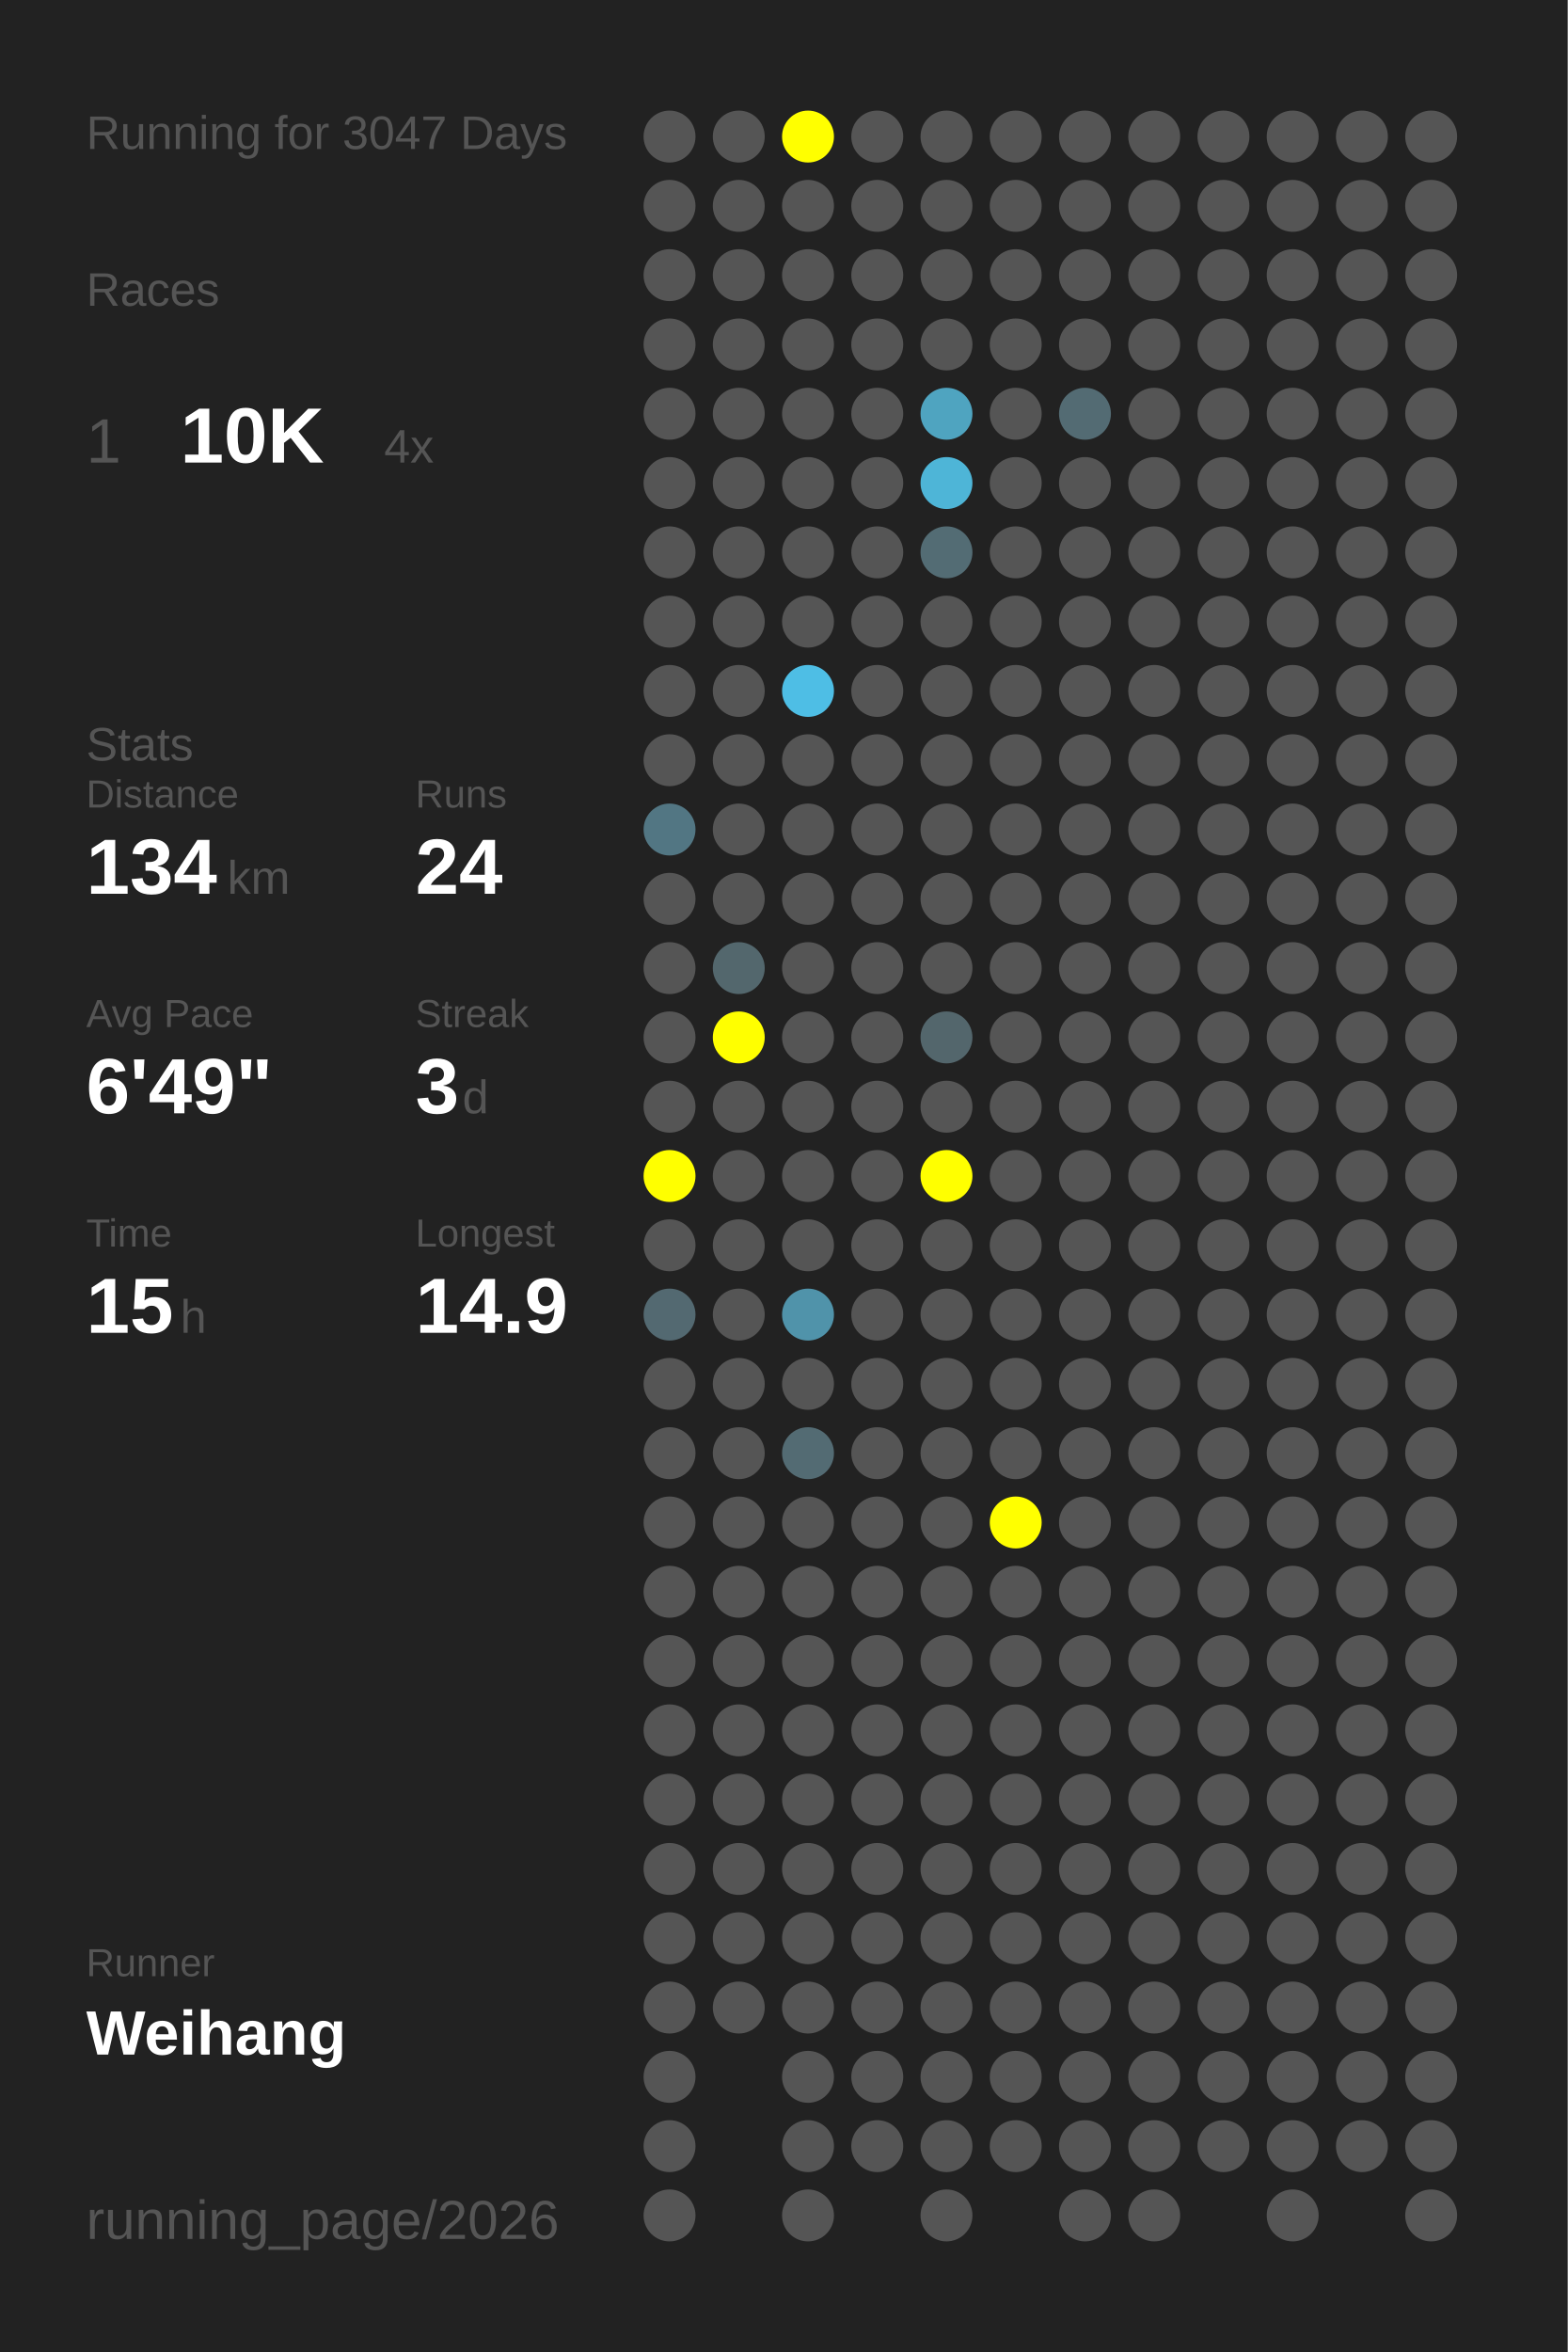
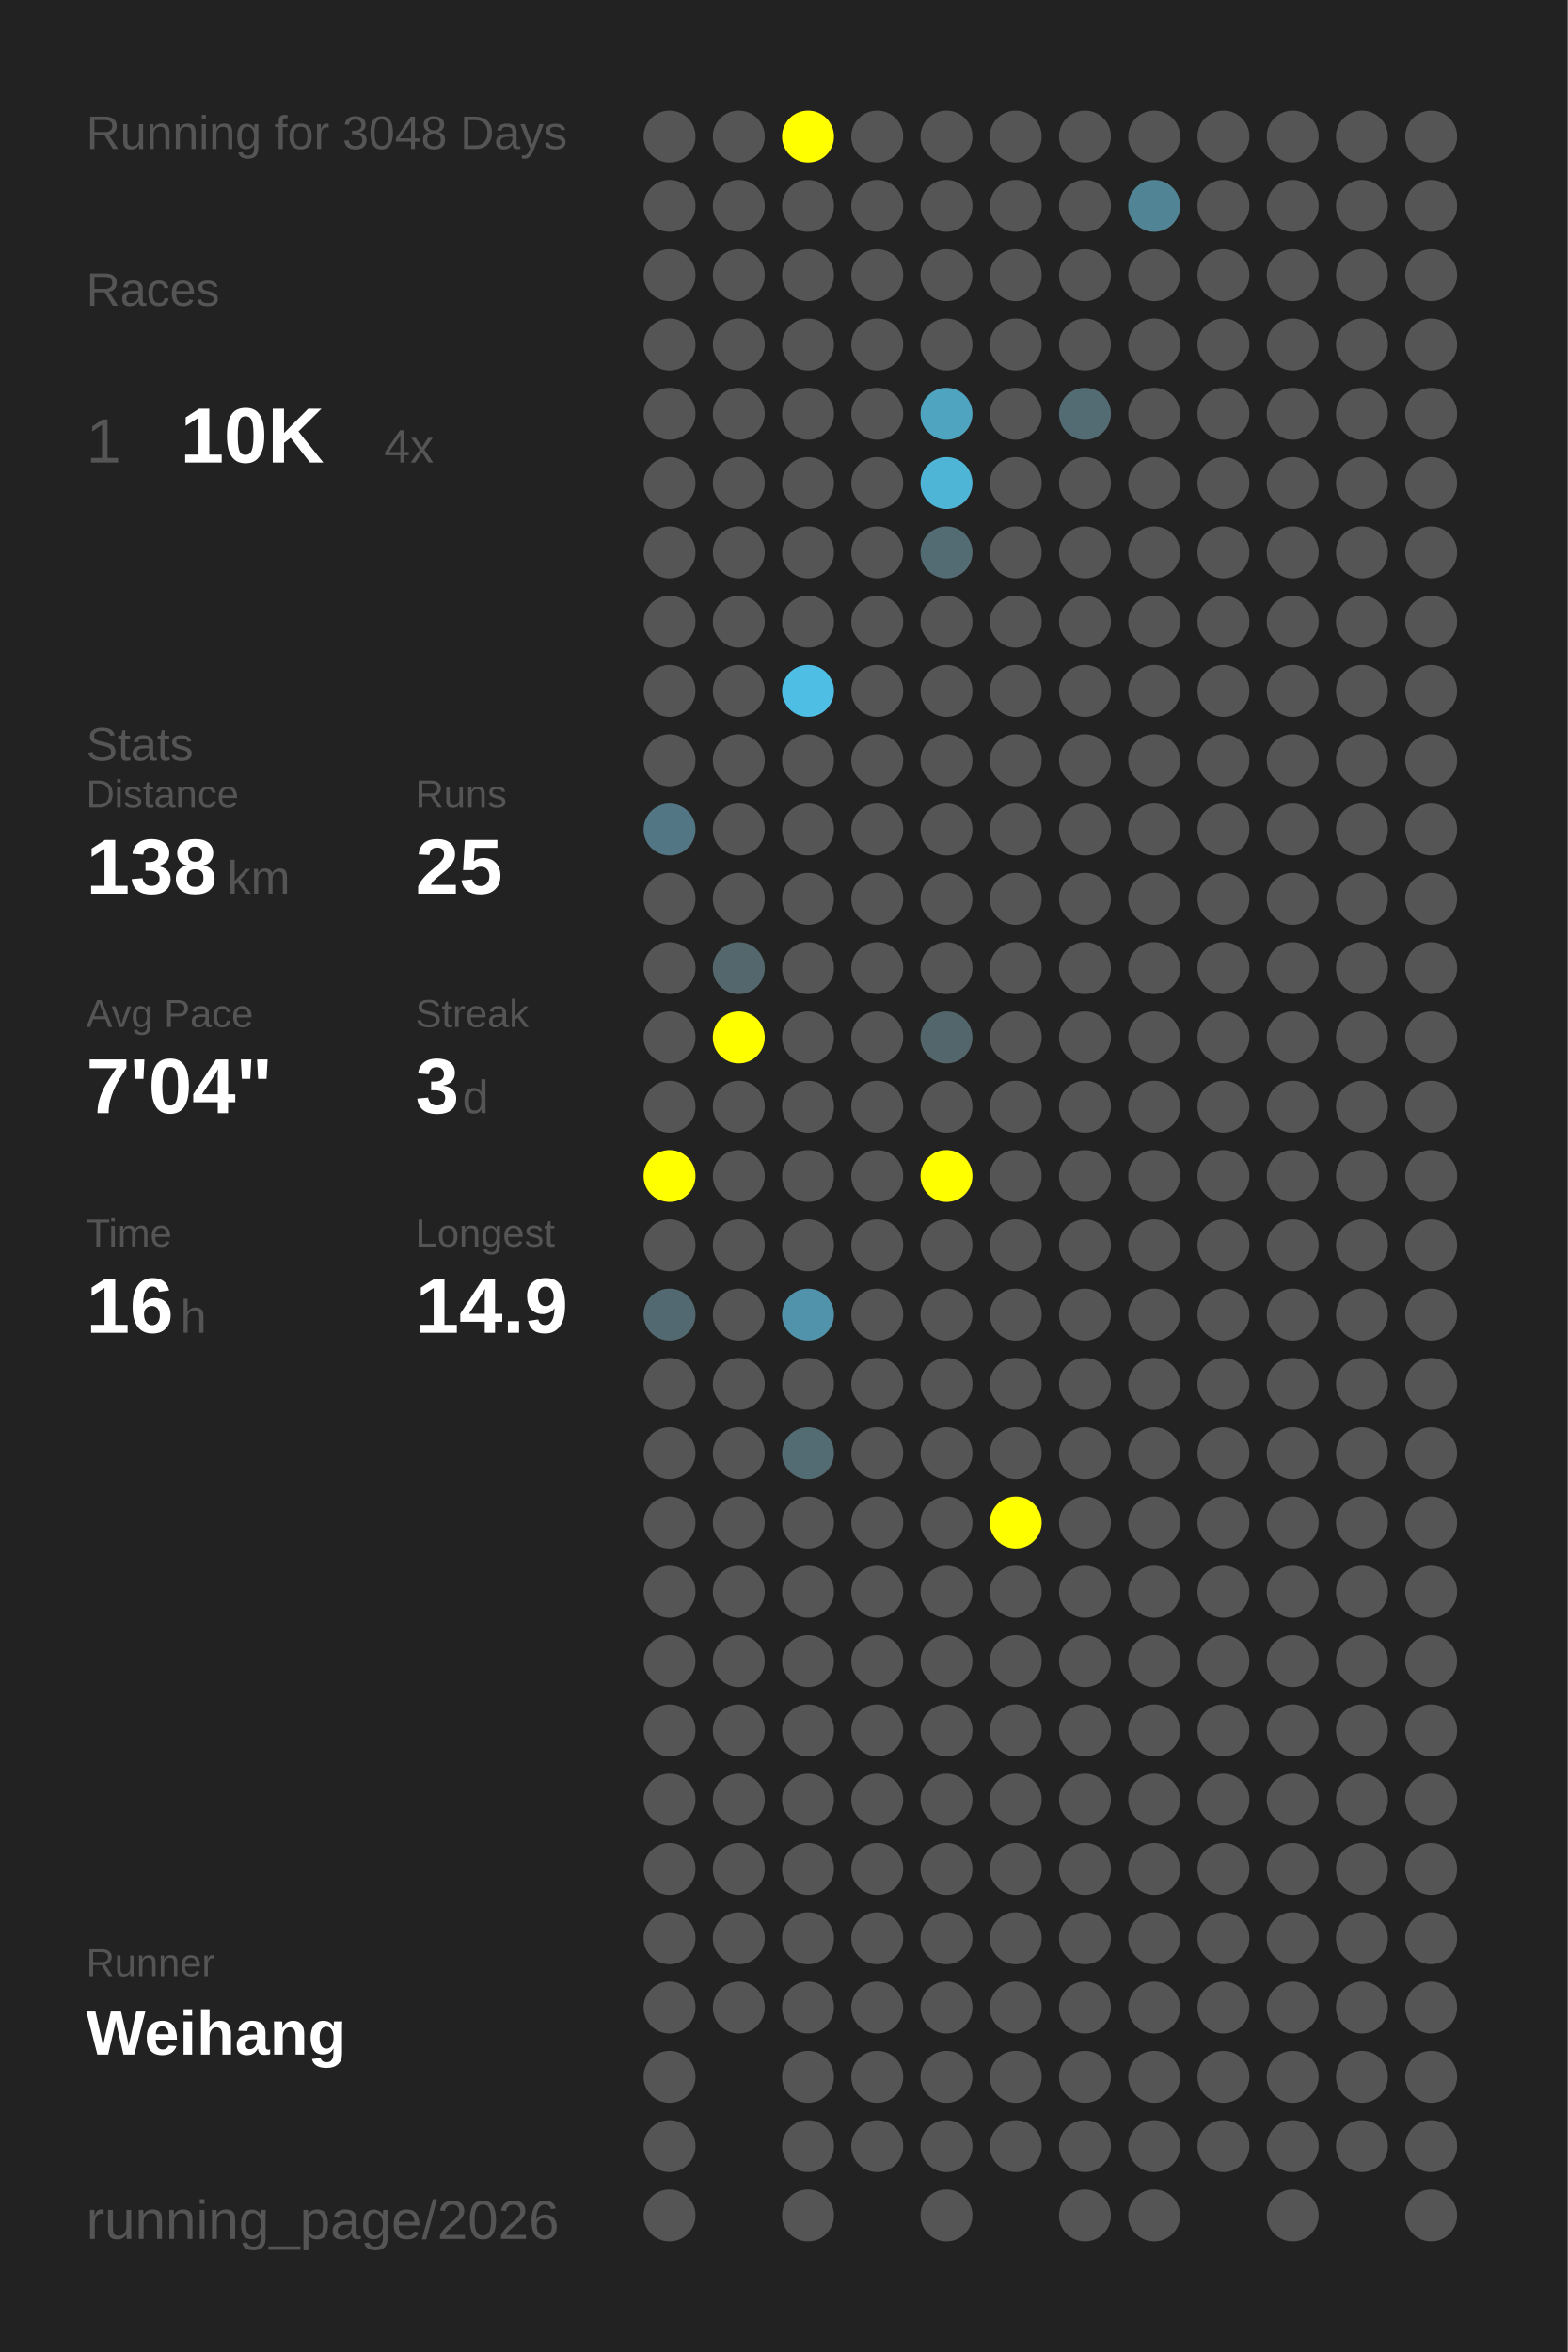
<svg xmlns="http://www.w3.org/2000/svg" baseProfile="full" height="300mm" version="1.1" viewBox="0,0,200,300" width="200mm">
  <defs />
  <rect fill="#222222" height="300" width="200" x="0" y="0" />
-   <text fill="#555555" style="font-size:6px; font-family:Arial;" x="11" y="19">Running for 3047 Days</text>
+   <text fill="#555555" style="font-size:6px; font-family:Arial;" x="11" y="19">Running for 3048 Days</text>
  <text fill="#555555" style="font-size:6px; font-family:Arial;" x="11" y="39">Races</text>
  <text fill="#555555" style="font-size:8px; font-family:Arial;" x="11" y="59">1</text>
  <text fill="#FFFFFF" style="font-size:10px; font-family:Arial; font-weight:bold;" x="23" y="59">10K</text>
  <text fill="#555555" style="font-size:6px; font-family:Arial;" x="49" y="59">4x</text>
  <text fill="#555555" style="font-size:6px; font-family:Arial;" x="11" y="97">Stats</text>
  <text fill="#555555" style="font-size:5px; font-family:Arial;" x="11" y="103">Distance</text>
-   <text fill="#FFFFFF" style="font-size:10px; font-family:Arial; font-weight:bold;" x="11" y="114">134</text>
+   <text fill="#FFFFFF" style="font-size:10px; font-family:Arial; font-weight:bold;" x="11" y="114">138</text>
  <text fill="#555555" style="font-size:6px; font-family:Arial;" x="29" y="114">km</text>
  <text fill="#555555" style="font-size:5px; font-family:Arial;" x="53" y="103">Runs</text>
-   <text fill="#FFFFFF" style="font-size:10px; font-family:Arial; font-weight:bold;" x="53" y="114">24</text>
+   <text fill="#FFFFFF" style="font-size:10px; font-family:Arial; font-weight:bold;" x="53" y="114">25</text>
  <text fill="#555555" style="font-size:5px; font-family:Arial;" x="11" y="131">Avg Pace</text>
-   <text fill="#FFFFFF" style="font-size:10px; font-family:Arial; font-weight:bold;" x="11" y="142">6'49"</text>
+   <text fill="#FFFFFF" style="font-size:10px; font-family:Arial; font-weight:bold;" x="11" y="142">7'04"</text>
  <text fill="#555555" style="font-size:5px; font-family:Arial;" x="53" y="131">Streak</text>
  <text fill="#FFFFFF" style="font-size:10px; font-family:Arial; font-weight:bold;" x="53" y="142">3</text>
  <text fill="#555555" style="font-size:6px; font-family:Arial;" x="59" y="142">d</text>
  <text fill="#555555" style="font-size:5px; font-family:Arial;" x="11" y="159">Time</text>
-   <text fill="#FFFFFF" style="font-size:10px; font-family:Arial; font-weight:bold;" x="11" y="170">15</text>
+   <text fill="#FFFFFF" style="font-size:10px; font-family:Arial; font-weight:bold;" x="11" y="170">16</text>
  <text fill="#555555" style="font-size:6px; font-family:Arial;" x="23" y="170">h</text>
  <text fill="#555555" style="font-size:5px; font-family:Arial;" x="53" y="159">Longest</text>
  <text fill="#FFFFFF" style="font-size:10px; font-family:Arial; font-weight:bold;" x="53" y="170">14.9</text>
  <text fill="#555555" style="font-size:5px; font-family:Arial;" x="11" y="252.065">Runner</text>
  <text fill="#FFFFFF" style="font-size:8px; font-family:Arial; font-weight:bold;" x="11" y="262.065">Weihang</text>
  <text fill="#555555" style="font-size:7px; font-family:Arial;" x="11" y="285.581">running_page/2026</text>
  <circle cx="85.417" cy="17.419" fill="#555555" r="3.312" />
  <circle cx="85.417" cy="26.258" fill="#555555" r="3.312" />
  <circle cx="85.417" cy="35.097" fill="#555555" r="3.312" />
  <circle cx="85.417" cy="43.935" fill="#555555" r="3.312" />
  <circle cx="85.417" cy="52.774" fill="#555555" r="3.312" />
  <circle cx="85.417" cy="61.613" fill="#555555" r="3.312" />
  <circle cx="85.417" cy="70.452" fill="#555555" r="3.312" />
  <circle cx="85.417" cy="79.29" fill="#555555" r="3.312" />
  <circle cx="85.417" cy="88.129" fill="#555555" r="3.312" />
  <circle cx="85.417" cy="96.968" fill="#555555" r="3.312" />
  <circle cx="85.417" cy="105.806" fill="#527683" r="3.312" />
  <circle cx="85.417" cy="114.645" fill="#555555" r="3.312" />
  <circle cx="85.417" cy="123.484" fill="#555555" r="3.312" />
  <circle cx="85.417" cy="132.323" fill="#555555" r="3.312" />
  <circle cx="85.417" cy="141.161" fill="#555555" r="3.312" />
  <circle cx="85.417" cy="150" fill="#FFFF00" r="3.312" />
  <circle cx="85.417" cy="158.839" fill="#555555" r="3.312" />
  <circle cx="85.417" cy="167.677" fill="#536971" r="3.312" />
  <circle cx="85.417" cy="176.516" fill="#555555" r="3.312" />
  <circle cx="85.417" cy="185.355" fill="#555555" r="3.312" />
  <circle cx="85.417" cy="194.194" fill="#555555" r="3.312" />
  <circle cx="85.417" cy="203.032" fill="#555555" r="3.312" />
  <circle cx="85.417" cy="211.871" fill="#555555" r="3.312" />
  <circle cx="85.417" cy="220.71" fill="#555555" r="3.312" />
  <circle cx="85.417" cy="229.548" fill="#555555" r="3.312" />
  <circle cx="85.417" cy="238.387" fill="#555555" r="3.312" />
  <circle cx="85.417" cy="247.226" fill="#555555" r="3.312" />
  <circle cx="85.417" cy="256.065" fill="#555555" r="3.312" />
  <circle cx="85.417" cy="264.903" fill="#555555" r="3.312" />
  <circle cx="85.417" cy="273.742" fill="#555555" r="3.312" />
  <circle cx="85.417" cy="282.581" fill="#555555" r="3.312" />
  <circle cx="94.25" cy="17.419" fill="#555555" r="3.312" />
  <circle cx="94.25" cy="26.258" fill="#555555" r="3.312" />
  <circle cx="94.25" cy="35.097" fill="#555555" r="3.312" />
  <circle cx="94.25" cy="43.935" fill="#555555" r="3.312" />
  <circle cx="94.25" cy="52.774" fill="#555555" r="3.312" />
  <circle cx="94.25" cy="61.613" fill="#555555" r="3.312" />
  <circle cx="94.25" cy="70.452" fill="#555555" r="3.312" />
  <circle cx="94.25" cy="79.29" fill="#555555" r="3.312" />
  <circle cx="94.25" cy="88.129" fill="#555555" r="3.312" />
  <circle cx="94.25" cy="96.968" fill="#555555" r="3.312" />
  <circle cx="94.25" cy="105.806" fill="#555555" r="3.312" />
  <circle cx="94.25" cy="114.645" fill="#555555" r="3.312" />
  <circle cx="94.25" cy="123.484" fill="#53676d" r="3.312" />
  <circle cx="94.25" cy="132.323" fill="#FFFF00" r="3.312" />
  <circle cx="94.25" cy="141.161" fill="#555555" r="3.312" />
  <circle cx="94.25" cy="150" fill="#555555" r="3.312" />
  <circle cx="94.25" cy="158.839" fill="#555555" r="3.312" />
  <circle cx="94.25" cy="167.677" fill="#555555" r="3.312" />
  <circle cx="94.25" cy="176.516" fill="#555555" r="3.312" />
  <circle cx="94.25" cy="185.355" fill="#555555" r="3.312" />
  <circle cx="94.25" cy="194.194" fill="#555555" r="3.312" />
  <circle cx="94.25" cy="203.032" fill="#555555" r="3.312" />
  <circle cx="94.25" cy="211.871" fill="#555555" r="3.312" />
  <circle cx="94.25" cy="220.71" fill="#555555" r="3.312" />
  <circle cx="94.25" cy="229.548" fill="#555555" r="3.312" />
  <circle cx="94.25" cy="238.387" fill="#555555" r="3.312" />
  <circle cx="94.25" cy="247.226" fill="#555555" r="3.312" />
  <circle cx="94.25" cy="256.065" fill="#555555" r="3.312" />
  <circle cx="103.083" cy="17.419" fill="#FFFF00" r="3.312" />
  <circle cx="103.083" cy="26.258" fill="#555555" r="3.312" />
  <circle cx="103.083" cy="35.097" fill="#555555" r="3.312" />
  <circle cx="103.083" cy="43.935" fill="#555555" r="3.312" />
  <circle cx="103.083" cy="52.774" fill="#555555" r="3.312" />
  <circle cx="103.083" cy="61.613" fill="#555555" r="3.312" />
  <circle cx="103.083" cy="70.452" fill="#555555" r="3.312" />
  <circle cx="103.083" cy="79.29" fill="#555555" r="3.312" />
  <circle cx="103.083" cy="88.129" fill="#4ebee5" r="3.312" />
  <circle cx="103.083" cy="96.968" fill="#555555" r="3.312" />
  <circle cx="103.083" cy="105.806" fill="#555555" r="3.312" />
  <circle cx="103.083" cy="114.645" fill="#555555" r="3.312" />
  <circle cx="103.083" cy="123.484" fill="#555555" r="3.312" />
  <circle cx="103.083" cy="132.323" fill="#555555" r="3.312" />
  <circle cx="103.083" cy="141.161" fill="#555555" r="3.312" />
  <circle cx="103.083" cy="150" fill="#555555" r="3.312" />
  <circle cx="103.083" cy="158.839" fill="#555555" r="3.312" />
  <circle cx="103.083" cy="167.677" fill="#5093aa" r="3.312" />
  <circle cx="103.083" cy="176.516" fill="#555555" r="3.312" />
  <circle cx="103.083" cy="185.355" fill="#536b73" r="3.312" />
  <circle cx="103.083" cy="194.194" fill="#555555" r="3.312" />
  <circle cx="103.083" cy="203.032" fill="#555555" r="3.312" />
  <circle cx="103.083" cy="211.871" fill="#555555" r="3.312" />
  <circle cx="103.083" cy="220.71" fill="#555555" r="3.312" />
  <circle cx="103.083" cy="229.548" fill="#555555" r="3.312" />
  <circle cx="103.083" cy="238.387" fill="#555555" r="3.312" />
  <circle cx="103.083" cy="247.226" fill="#555555" r="3.312" />
  <circle cx="103.083" cy="256.065" fill="#555555" r="3.312" />
  <circle cx="103.083" cy="264.903" fill="#555555" r="3.312" />
  <circle cx="103.083" cy="273.742" fill="#555555" r="3.312" />
  <circle cx="103.083" cy="282.581" fill="#555555" r="3.312" />
  <circle cx="111.917" cy="17.419" fill="#555555" r="3.312" />
  <circle cx="111.917" cy="26.258" fill="#555555" r="3.312" />
  <circle cx="111.917" cy="35.097" fill="#555555" r="3.312" />
  <circle cx="111.917" cy="43.935" fill="#555555" r="3.312" />
  <circle cx="111.917" cy="52.774" fill="#555555" r="3.312" />
  <circle cx="111.917" cy="61.613" fill="#555555" r="3.312" />
  <circle cx="111.917" cy="70.452" fill="#555555" r="3.312" />
  <circle cx="111.917" cy="79.29" fill="#555555" r="3.312" />
  <circle cx="111.917" cy="88.129" fill="#555555" r="3.312" />
  <circle cx="111.917" cy="96.968" fill="#555555" r="3.312" />
  <circle cx="111.917" cy="105.806" fill="#555555" r="3.312" />
  <circle cx="111.917" cy="114.645" fill="#555555" r="3.312" />
  <circle cx="111.917" cy="123.484" fill="#555555" r="3.312" />
  <circle cx="111.917" cy="132.323" fill="#555555" r="3.312" />
  <circle cx="111.917" cy="141.161" fill="#555555" r="3.312" />
  <circle cx="111.917" cy="150" fill="#555555" r="3.312" />
  <circle cx="111.917" cy="158.839" fill="#555555" r="3.312" />
  <circle cx="111.917" cy="167.677" fill="#555555" r="3.312" />
  <circle cx="111.917" cy="176.516" fill="#555555" r="3.312" />
  <circle cx="111.917" cy="185.355" fill="#555555" r="3.312" />
  <circle cx="111.917" cy="194.194" fill="#555555" r="3.312" />
  <circle cx="111.917" cy="203.032" fill="#555555" r="3.312" />
  <circle cx="111.917" cy="211.871" fill="#555555" r="3.312" />
  <circle cx="111.917" cy="220.71" fill="#555555" r="3.312" />
  <circle cx="111.917" cy="229.548" fill="#555555" r="3.312" />
  <circle cx="111.917" cy="238.387" fill="#555555" r="3.312" />
  <circle cx="111.917" cy="247.226" fill="#555555" r="3.312" />
  <circle cx="111.917" cy="256.065" fill="#555555" r="3.312" />
  <circle cx="111.917" cy="264.903" fill="#555555" r="3.312" />
  <circle cx="111.917" cy="273.742" fill="#555555" r="3.312" />
  <circle cx="120.75" cy="17.419" fill="#555555" r="3.312" />
  <circle cx="120.75" cy="26.258" fill="#555555" r="3.312" />
  <circle cx="120.75" cy="35.097" fill="#555555" r="3.312" />
  <circle cx="120.75" cy="43.935" fill="#555555" r="3.312" />
  <circle cx="120.75" cy="52.774" fill="#4fa4c0" r="3.312" />
  <circle cx="120.75" cy="61.613" fill="#4eb5d7" r="3.312" />
  <circle cx="120.75" cy="70.452" fill="#536c74" r="3.312" />
  <circle cx="120.75" cy="79.29" fill="#555555" r="3.312" />
  <circle cx="120.75" cy="88.129" fill="#555555" r="3.312" />
  <circle cx="120.75" cy="96.968" fill="#555555" r="3.312" />
  <circle cx="120.75" cy="105.806" fill="#555555" r="3.312" />
  <circle cx="120.75" cy="114.645" fill="#555555" r="3.312" />
  <circle cx="120.75" cy="123.484" fill="#555555" r="3.312" />
  <circle cx="120.75" cy="132.323" fill="#53666c" r="3.312" />
  <circle cx="120.75" cy="141.161" fill="#555555" r="3.312" />
  <circle cx="120.75" cy="150" fill="#FFFF00" r="3.312" />
  <circle cx="120.75" cy="158.839" fill="#555555" r="3.312" />
  <circle cx="120.75" cy="167.677" fill="#555555" r="3.312" />
  <circle cx="120.75" cy="176.516" fill="#555555" r="3.312" />
  <circle cx="120.75" cy="185.355" fill="#555555" r="3.312" />
  <circle cx="120.75" cy="194.194" fill="#555555" r="3.312" />
  <circle cx="120.75" cy="203.032" fill="#555555" r="3.312" />
  <circle cx="120.75" cy="211.871" fill="#555555" r="3.312" />
  <circle cx="120.75" cy="220.71" fill="#555555" r="3.312" />
  <circle cx="120.75" cy="229.548" fill="#555555" r="3.312" />
  <circle cx="120.75" cy="238.387" fill="#555555" r="3.312" />
  <circle cx="120.75" cy="247.226" fill="#555555" r="3.312" />
  <circle cx="120.75" cy="256.065" fill="#555555" r="3.312" />
  <circle cx="120.75" cy="264.903" fill="#555555" r="3.312" />
  <circle cx="120.75" cy="273.742" fill="#555555" r="3.312" />
  <circle cx="120.75" cy="282.581" fill="#555555" r="3.312" />
  <circle cx="129.583" cy="17.419" fill="#555555" r="3.312" />
  <circle cx="129.583" cy="26.258" fill="#555555" r="3.312" />
  <circle cx="129.583" cy="35.097" fill="#555555" r="3.312" />
  <circle cx="129.583" cy="43.935" fill="#555555" r="3.312" />
  <circle cx="129.583" cy="52.774" fill="#555555" r="3.312" />
  <circle cx="129.583" cy="61.613" fill="#555555" r="3.312" />
  <circle cx="129.583" cy="70.452" fill="#555555" r="3.312" />
  <circle cx="129.583" cy="79.29" fill="#555555" r="3.312" />
  <circle cx="129.583" cy="88.129" fill="#555555" r="3.312" />
  <circle cx="129.583" cy="96.968" fill="#555555" r="3.312" />
  <circle cx="129.583" cy="105.806" fill="#555555" r="3.312" />
  <circle cx="129.583" cy="114.645" fill="#555555" r="3.312" />
  <circle cx="129.583" cy="123.484" fill="#555555" r="3.312" />
  <circle cx="129.583" cy="132.323" fill="#555555" r="3.312" />
  <circle cx="129.583" cy="141.161" fill="#555555" r="3.312" />
  <circle cx="129.583" cy="150" fill="#555555" r="3.312" />
  <circle cx="129.583" cy="158.839" fill="#555555" r="3.312" />
  <circle cx="129.583" cy="167.677" fill="#555555" r="3.312" />
  <circle cx="129.583" cy="176.516" fill="#555555" r="3.312" />
  <circle cx="129.583" cy="185.355" fill="#555555" r="3.312" />
  <circle cx="129.583" cy="194.194" fill="#FFFF00" r="3.312" />
  <circle cx="129.583" cy="203.032" fill="#555555" r="3.312" />
  <circle cx="129.583" cy="211.871" fill="#555555" r="3.312" />
  <circle cx="129.583" cy="220.71" fill="#555555" r="3.312" />
  <circle cx="129.583" cy="229.548" fill="#555555" r="3.312" />
  <circle cx="129.583" cy="238.387" fill="#555555" r="3.312" />
  <circle cx="129.583" cy="247.226" fill="#555555" r="3.312" />
  <circle cx="129.583" cy="256.065" fill="#555555" r="3.312" />
  <circle cx="129.583" cy="264.903" fill="#555555" r="3.312" />
  <circle cx="129.583" cy="273.742" fill="#555555" r="3.312" />
  <circle cx="138.417" cy="17.419" fill="#555555" r="3.312" />
  <circle cx="138.417" cy="26.258" fill="#555555" r="3.312" />
  <circle cx="138.417" cy="35.097" fill="#555555" r="3.312" />
  <circle cx="138.417" cy="43.935" fill="#555555" r="3.312" />
  <circle cx="138.417" cy="52.774" fill="#536b73" r="3.312" />
  <circle cx="138.417" cy="61.613" fill="#555555" r="3.312" />
  <circle cx="138.417" cy="70.452" fill="#555555" r="3.312" />
  <circle cx="138.417" cy="79.29" fill="#555555" r="3.312" />
  <circle cx="138.417" cy="88.129" fill="#555555" r="3.312" />
  <circle cx="138.417" cy="96.968" fill="#555555" r="3.312" />
  <circle cx="138.417" cy="105.806" fill="#555555" r="3.312" />
  <circle cx="138.417" cy="114.645" fill="#555555" r="3.312" />
  <circle cx="138.417" cy="123.484" fill="#555555" r="3.312" />
  <circle cx="138.417" cy="132.323" fill="#555555" r="3.312" />
  <circle cx="138.417" cy="141.161" fill="#555555" r="3.312" />
  <circle cx="138.417" cy="150" fill="#555555" r="3.312" />
  <circle cx="138.417" cy="158.839" fill="#555555" r="3.312" />
  <circle cx="138.417" cy="167.677" fill="#555555" r="3.312" />
  <circle cx="138.417" cy="176.516" fill="#555555" r="3.312" />
  <circle cx="138.417" cy="185.355" fill="#555555" r="3.312" />
  <circle cx="138.417" cy="194.194" fill="#555555" r="3.312" />
  <circle cx="138.417" cy="203.032" fill="#555555" r="3.312" />
  <circle cx="138.417" cy="211.871" fill="#555555" r="3.312" />
  <circle cx="138.417" cy="220.71" fill="#555555" r="3.312" />
  <circle cx="138.417" cy="229.548" fill="#555555" r="3.312" />
  <circle cx="138.417" cy="238.387" fill="#555555" r="3.312" />
  <circle cx="138.417" cy="247.226" fill="#555555" r="3.312" />
  <circle cx="138.417" cy="256.065" fill="#555555" r="3.312" />
  <circle cx="138.417" cy="264.903" fill="#555555" r="3.312" />
  <circle cx="138.417" cy="273.742" fill="#555555" r="3.312" />
  <circle cx="138.417" cy="282.581" fill="#555555" r="3.312" />
  <circle cx="147.25" cy="17.419" fill="#555555" r="3.312" />
-   <circle cx="147.25" cy="26.258" fill="#555555" r="3.312" />
+   <circle cx="147.25" cy="26.258" fill="#518596" r="3.312" />
  <circle cx="147.25" cy="35.097" fill="#555555" r="3.312" />
  <circle cx="147.25" cy="43.935" fill="#555555" r="3.312" />
  <circle cx="147.25" cy="52.774" fill="#555555" r="3.312" />
  <circle cx="147.25" cy="61.613" fill="#555555" r="3.312" />
  <circle cx="147.25" cy="70.452" fill="#555555" r="3.312" />
  <circle cx="147.25" cy="79.29" fill="#555555" r="3.312" />
  <circle cx="147.25" cy="88.129" fill="#555555" r="3.312" />
  <circle cx="147.25" cy="96.968" fill="#555555" r="3.312" />
  <circle cx="147.25" cy="105.806" fill="#555555" r="3.312" />
  <circle cx="147.25" cy="114.645" fill="#555555" r="3.312" />
  <circle cx="147.25" cy="123.484" fill="#555555" r="3.312" />
  <circle cx="147.25" cy="132.323" fill="#555555" r="3.312" />
  <circle cx="147.25" cy="141.161" fill="#555555" r="3.312" />
  <circle cx="147.25" cy="150" fill="#555555" r="3.312" />
  <circle cx="147.25" cy="158.839" fill="#555555" r="3.312" />
  <circle cx="147.25" cy="167.677" fill="#555555" r="3.312" />
  <circle cx="147.25" cy="176.516" fill="#555555" r="3.312" />
  <circle cx="147.25" cy="185.355" fill="#555555" r="3.312" />
  <circle cx="147.25" cy="194.194" fill="#555555" r="3.312" />
  <circle cx="147.25" cy="203.032" fill="#555555" r="3.312" />
  <circle cx="147.25" cy="211.871" fill="#555555" r="3.312" />
  <circle cx="147.25" cy="220.71" fill="#555555" r="3.312" />
  <circle cx="147.25" cy="229.548" fill="#555555" r="3.312" />
  <circle cx="147.25" cy="238.387" fill="#555555" r="3.312" />
  <circle cx="147.25" cy="247.226" fill="#555555" r="3.312" />
  <circle cx="147.25" cy="256.065" fill="#555555" r="3.312" />
  <circle cx="147.25" cy="264.903" fill="#555555" r="3.312" />
  <circle cx="147.25" cy="273.742" fill="#555555" r="3.312" />
  <circle cx="147.25" cy="282.581" fill="#555555" r="3.312" />
  <circle cx="156.083" cy="17.419" fill="#555555" r="3.312" />
  <circle cx="156.083" cy="26.258" fill="#555555" r="3.312" />
  <circle cx="156.083" cy="35.097" fill="#555555" r="3.312" />
  <circle cx="156.083" cy="43.935" fill="#555555" r="3.312" />
  <circle cx="156.083" cy="52.774" fill="#555555" r="3.312" />
  <circle cx="156.083" cy="61.613" fill="#555555" r="3.312" />
  <circle cx="156.083" cy="70.452" fill="#555555" r="3.312" />
  <circle cx="156.083" cy="79.29" fill="#555555" r="3.312" />
  <circle cx="156.083" cy="88.129" fill="#555555" r="3.312" />
  <circle cx="156.083" cy="96.968" fill="#555555" r="3.312" />
  <circle cx="156.083" cy="105.806" fill="#555555" r="3.312" />
  <circle cx="156.083" cy="114.645" fill="#555555" r="3.312" />
  <circle cx="156.083" cy="123.484" fill="#555555" r="3.312" />
  <circle cx="156.083" cy="132.323" fill="#555555" r="3.312" />
  <circle cx="156.083" cy="141.161" fill="#555555" r="3.312" />
  <circle cx="156.083" cy="150" fill="#555555" r="3.312" />
  <circle cx="156.083" cy="158.839" fill="#555555" r="3.312" />
  <circle cx="156.083" cy="167.677" fill="#555555" r="3.312" />
  <circle cx="156.083" cy="176.516" fill="#555555" r="3.312" />
  <circle cx="156.083" cy="185.355" fill="#555555" r="3.312" />
  <circle cx="156.083" cy="194.194" fill="#555555" r="3.312" />
  <circle cx="156.083" cy="203.032" fill="#555555" r="3.312" />
  <circle cx="156.083" cy="211.871" fill="#555555" r="3.312" />
  <circle cx="156.083" cy="220.71" fill="#555555" r="3.312" />
  <circle cx="156.083" cy="229.548" fill="#555555" r="3.312" />
  <circle cx="156.083" cy="238.387" fill="#555555" r="3.312" />
  <circle cx="156.083" cy="247.226" fill="#555555" r="3.312" />
  <circle cx="156.083" cy="256.065" fill="#555555" r="3.312" />
  <circle cx="156.083" cy="264.903" fill="#555555" r="3.312" />
  <circle cx="156.083" cy="273.742" fill="#555555" r="3.312" />
  <circle cx="164.917" cy="17.419" fill="#555555" r="3.312" />
  <circle cx="164.917" cy="26.258" fill="#555555" r="3.312" />
  <circle cx="164.917" cy="35.097" fill="#555555" r="3.312" />
  <circle cx="164.917" cy="43.935" fill="#555555" r="3.312" />
  <circle cx="164.917" cy="52.774" fill="#555555" r="3.312" />
  <circle cx="164.917" cy="61.613" fill="#555555" r="3.312" />
  <circle cx="164.917" cy="70.452" fill="#555555" r="3.312" />
  <circle cx="164.917" cy="79.29" fill="#555555" r="3.312" />
  <circle cx="164.917" cy="88.129" fill="#555555" r="3.312" />
  <circle cx="164.917" cy="96.968" fill="#555555" r="3.312" />
  <circle cx="164.917" cy="105.806" fill="#555555" r="3.312" />
  <circle cx="164.917" cy="114.645" fill="#555555" r="3.312" />
  <circle cx="164.917" cy="123.484" fill="#555555" r="3.312" />
  <circle cx="164.917" cy="132.323" fill="#555555" r="3.312" />
  <circle cx="164.917" cy="141.161" fill="#555555" r="3.312" />
  <circle cx="164.917" cy="150" fill="#555555" r="3.312" />
  <circle cx="164.917" cy="158.839" fill="#555555" r="3.312" />
  <circle cx="164.917" cy="167.677" fill="#555555" r="3.312" />
  <circle cx="164.917" cy="176.516" fill="#555555" r="3.312" />
  <circle cx="164.917" cy="185.355" fill="#555555" r="3.312" />
  <circle cx="164.917" cy="194.194" fill="#555555" r="3.312" />
  <circle cx="164.917" cy="203.032" fill="#555555" r="3.312" />
  <circle cx="164.917" cy="211.871" fill="#555555" r="3.312" />
  <circle cx="164.917" cy="220.71" fill="#555555" r="3.312" />
  <circle cx="164.917" cy="229.548" fill="#555555" r="3.312" />
  <circle cx="164.917" cy="238.387" fill="#555555" r="3.312" />
  <circle cx="164.917" cy="247.226" fill="#555555" r="3.312" />
  <circle cx="164.917" cy="256.065" fill="#555555" r="3.312" />
  <circle cx="164.917" cy="264.903" fill="#555555" r="3.312" />
  <circle cx="164.917" cy="273.742" fill="#555555" r="3.312" />
  <circle cx="164.917" cy="282.581" fill="#555555" r="3.312" />
  <circle cx="173.75" cy="17.419" fill="#555555" r="3.312" />
  <circle cx="173.75" cy="26.258" fill="#555555" r="3.312" />
  <circle cx="173.75" cy="35.097" fill="#555555" r="3.312" />
  <circle cx="173.75" cy="43.935" fill="#555555" r="3.312" />
  <circle cx="173.75" cy="52.774" fill="#555555" r="3.312" />
  <circle cx="173.75" cy="61.613" fill="#555555" r="3.312" />
  <circle cx="173.75" cy="70.452" fill="#555555" r="3.312" />
  <circle cx="173.75" cy="79.29" fill="#555555" r="3.312" />
  <circle cx="173.75" cy="88.129" fill="#555555" r="3.312" />
  <circle cx="173.75" cy="96.968" fill="#555555" r="3.312" />
  <circle cx="173.75" cy="105.806" fill="#555555" r="3.312" />
  <circle cx="173.75" cy="114.645" fill="#555555" r="3.312" />
  <circle cx="173.75" cy="123.484" fill="#555555" r="3.312" />
  <circle cx="173.75" cy="132.323" fill="#555555" r="3.312" />
  <circle cx="173.75" cy="141.161" fill="#555555" r="3.312" />
  <circle cx="173.75" cy="150" fill="#555555" r="3.312" />
  <circle cx="173.75" cy="158.839" fill="#555555" r="3.312" />
  <circle cx="173.75" cy="167.677" fill="#555555" r="3.312" />
  <circle cx="173.75" cy="176.516" fill="#555555" r="3.312" />
  <circle cx="173.75" cy="185.355" fill="#555555" r="3.312" />
  <circle cx="173.75" cy="194.194" fill="#555555" r="3.312" />
  <circle cx="173.75" cy="203.032" fill="#555555" r="3.312" />
  <circle cx="173.75" cy="211.871" fill="#555555" r="3.312" />
  <circle cx="173.75" cy="220.71" fill="#555555" r="3.312" />
  <circle cx="173.75" cy="229.548" fill="#555555" r="3.312" />
  <circle cx="173.75" cy="238.387" fill="#555555" r="3.312" />
  <circle cx="173.75" cy="247.226" fill="#555555" r="3.312" />
  <circle cx="173.75" cy="256.065" fill="#555555" r="3.312" />
  <circle cx="173.75" cy="264.903" fill="#555555" r="3.312" />
  <circle cx="173.75" cy="273.742" fill="#555555" r="3.312" />
  <circle cx="182.583" cy="17.419" fill="#555555" r="3.312" />
  <circle cx="182.583" cy="26.258" fill="#555555" r="3.312" />
  <circle cx="182.583" cy="35.097" fill="#555555" r="3.312" />
  <circle cx="182.583" cy="43.935" fill="#555555" r="3.312" />
  <circle cx="182.583" cy="52.774" fill="#555555" r="3.312" />
  <circle cx="182.583" cy="61.613" fill="#555555" r="3.312" />
  <circle cx="182.583" cy="70.452" fill="#555555" r="3.312" />
  <circle cx="182.583" cy="79.29" fill="#555555" r="3.312" />
  <circle cx="182.583" cy="88.129" fill="#555555" r="3.312" />
  <circle cx="182.583" cy="96.968" fill="#555555" r="3.312" />
  <circle cx="182.583" cy="105.806" fill="#555555" r="3.312" />
  <circle cx="182.583" cy="114.645" fill="#555555" r="3.312" />
  <circle cx="182.583" cy="123.484" fill="#555555" r="3.312" />
  <circle cx="182.583" cy="132.323" fill="#555555" r="3.312" />
  <circle cx="182.583" cy="141.161" fill="#555555" r="3.312" />
  <circle cx="182.583" cy="150" fill="#555555" r="3.312" />
  <circle cx="182.583" cy="158.839" fill="#555555" r="3.312" />
  <circle cx="182.583" cy="167.677" fill="#555555" r="3.312" />
  <circle cx="182.583" cy="176.516" fill="#555555" r="3.312" />
  <circle cx="182.583" cy="185.355" fill="#555555" r="3.312" />
  <circle cx="182.583" cy="194.194" fill="#555555" r="3.312" />
  <circle cx="182.583" cy="203.032" fill="#555555" r="3.312" />
  <circle cx="182.583" cy="211.871" fill="#555555" r="3.312" />
  <circle cx="182.583" cy="220.71" fill="#555555" r="3.312" />
  <circle cx="182.583" cy="229.548" fill="#555555" r="3.312" />
  <circle cx="182.583" cy="238.387" fill="#555555" r="3.312" />
  <circle cx="182.583" cy="247.226" fill="#555555" r="3.312" />
  <circle cx="182.583" cy="256.065" fill="#555555" r="3.312" />
  <circle cx="182.583" cy="264.903" fill="#555555" r="3.312" />
  <circle cx="182.583" cy="273.742" fill="#555555" r="3.312" />
  <circle cx="182.583" cy="282.581" fill="#555555" r="3.312" />
</svg>
